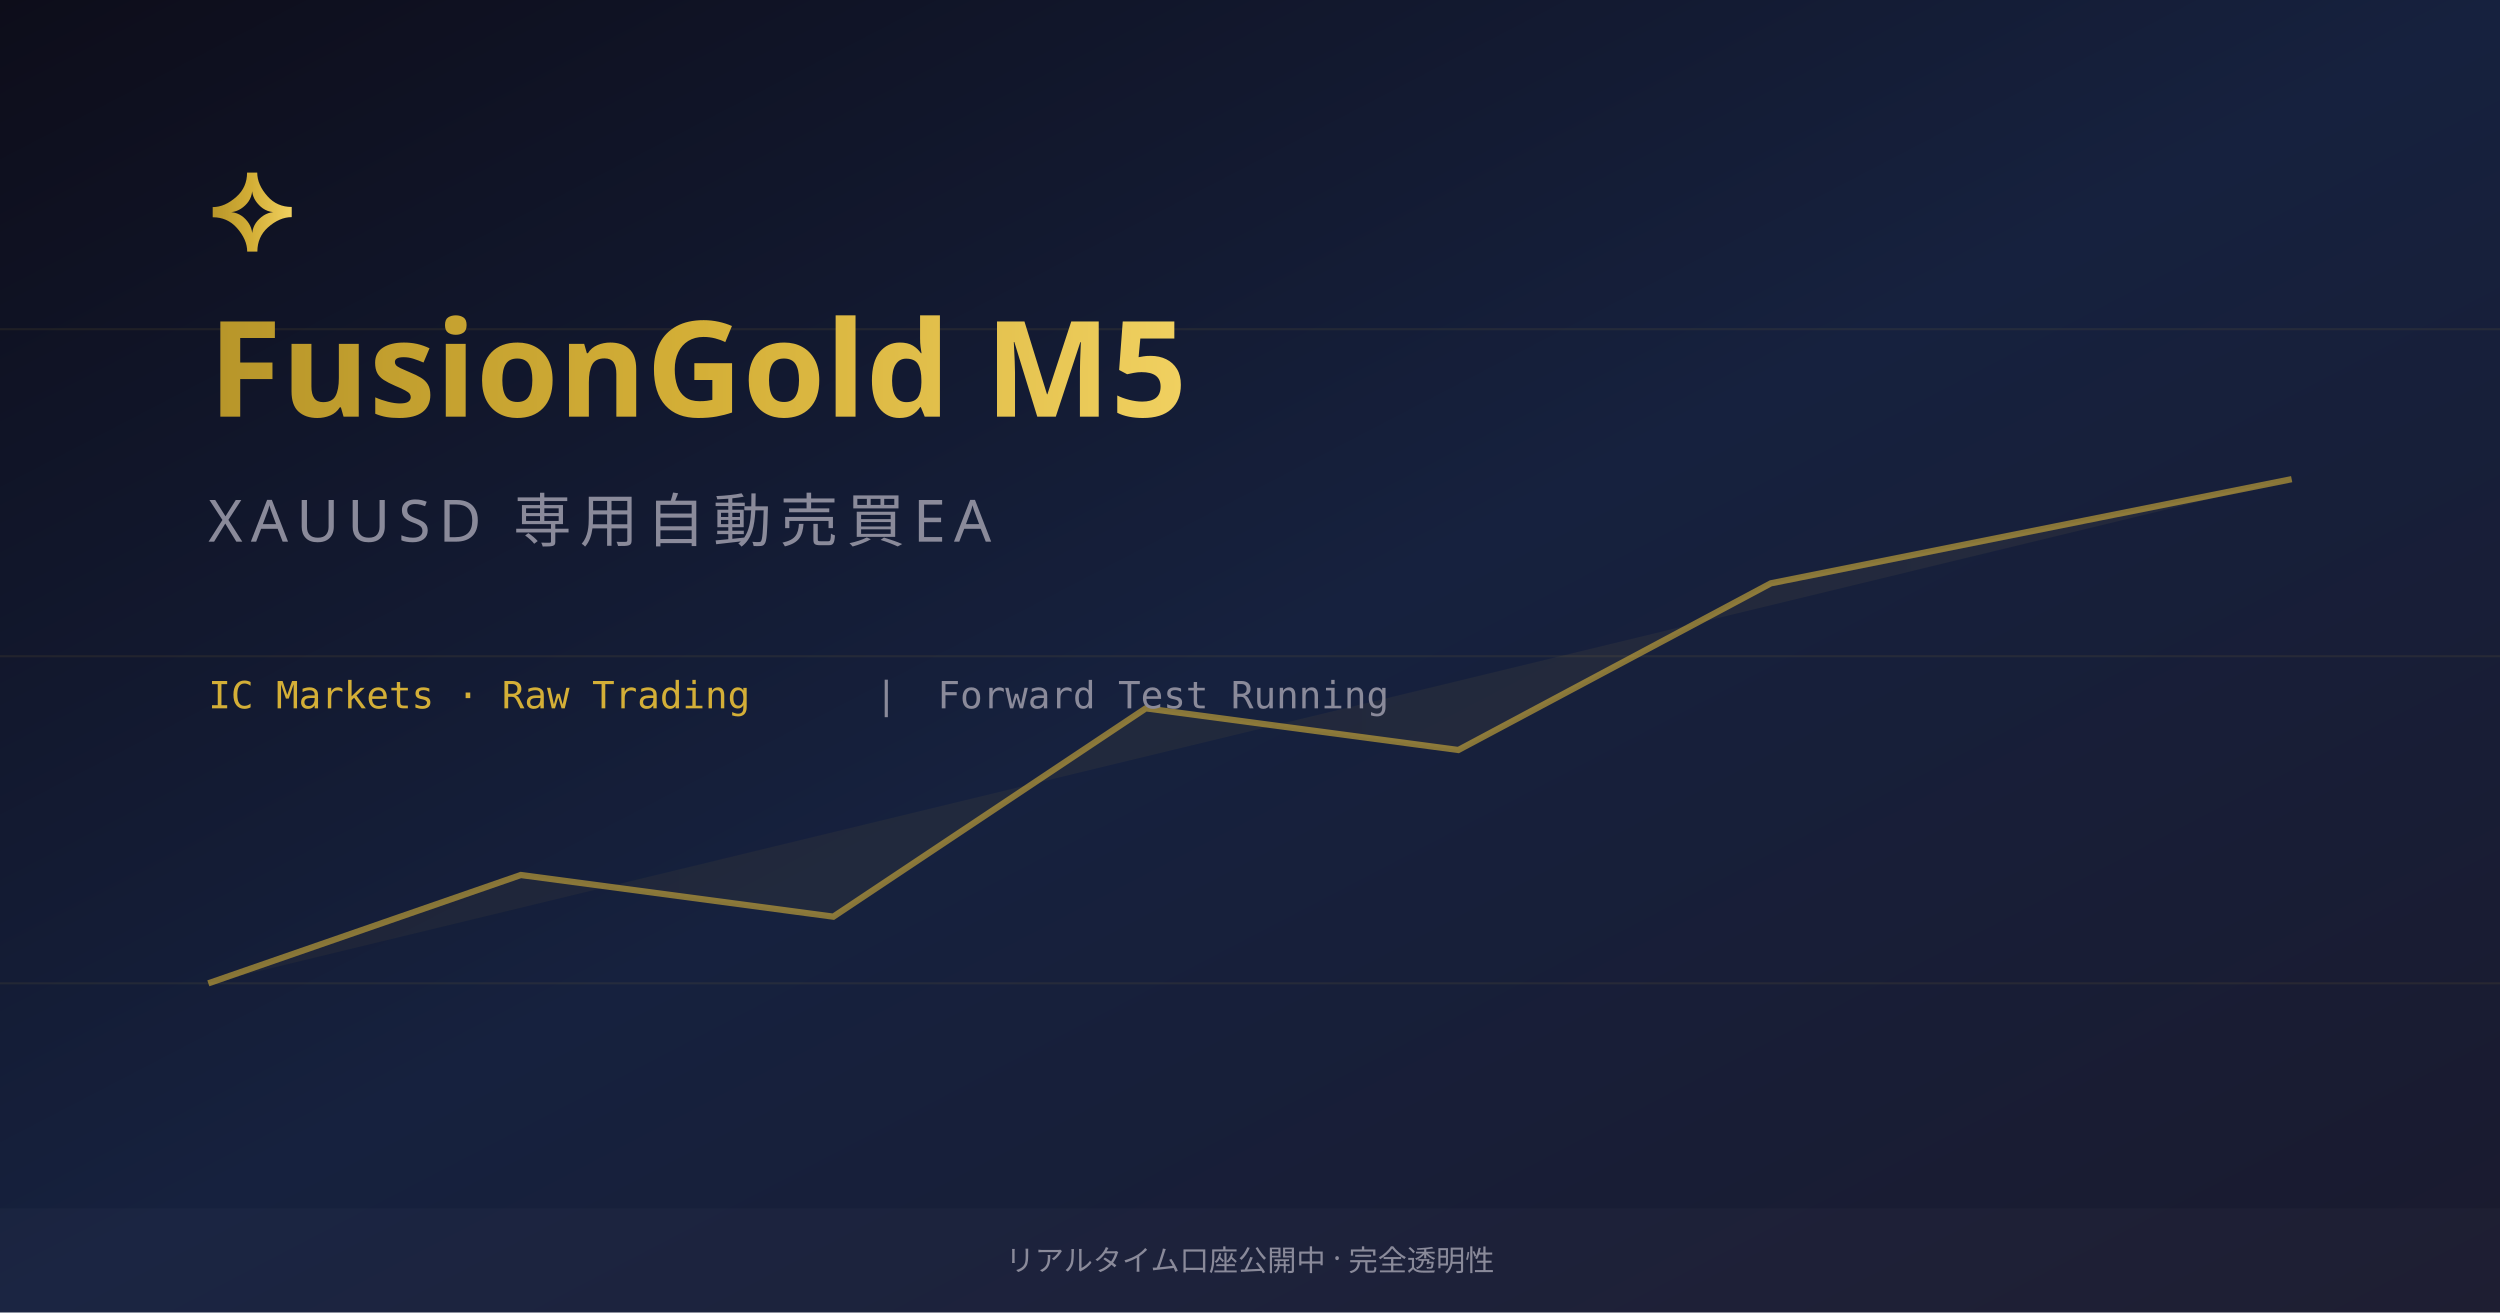
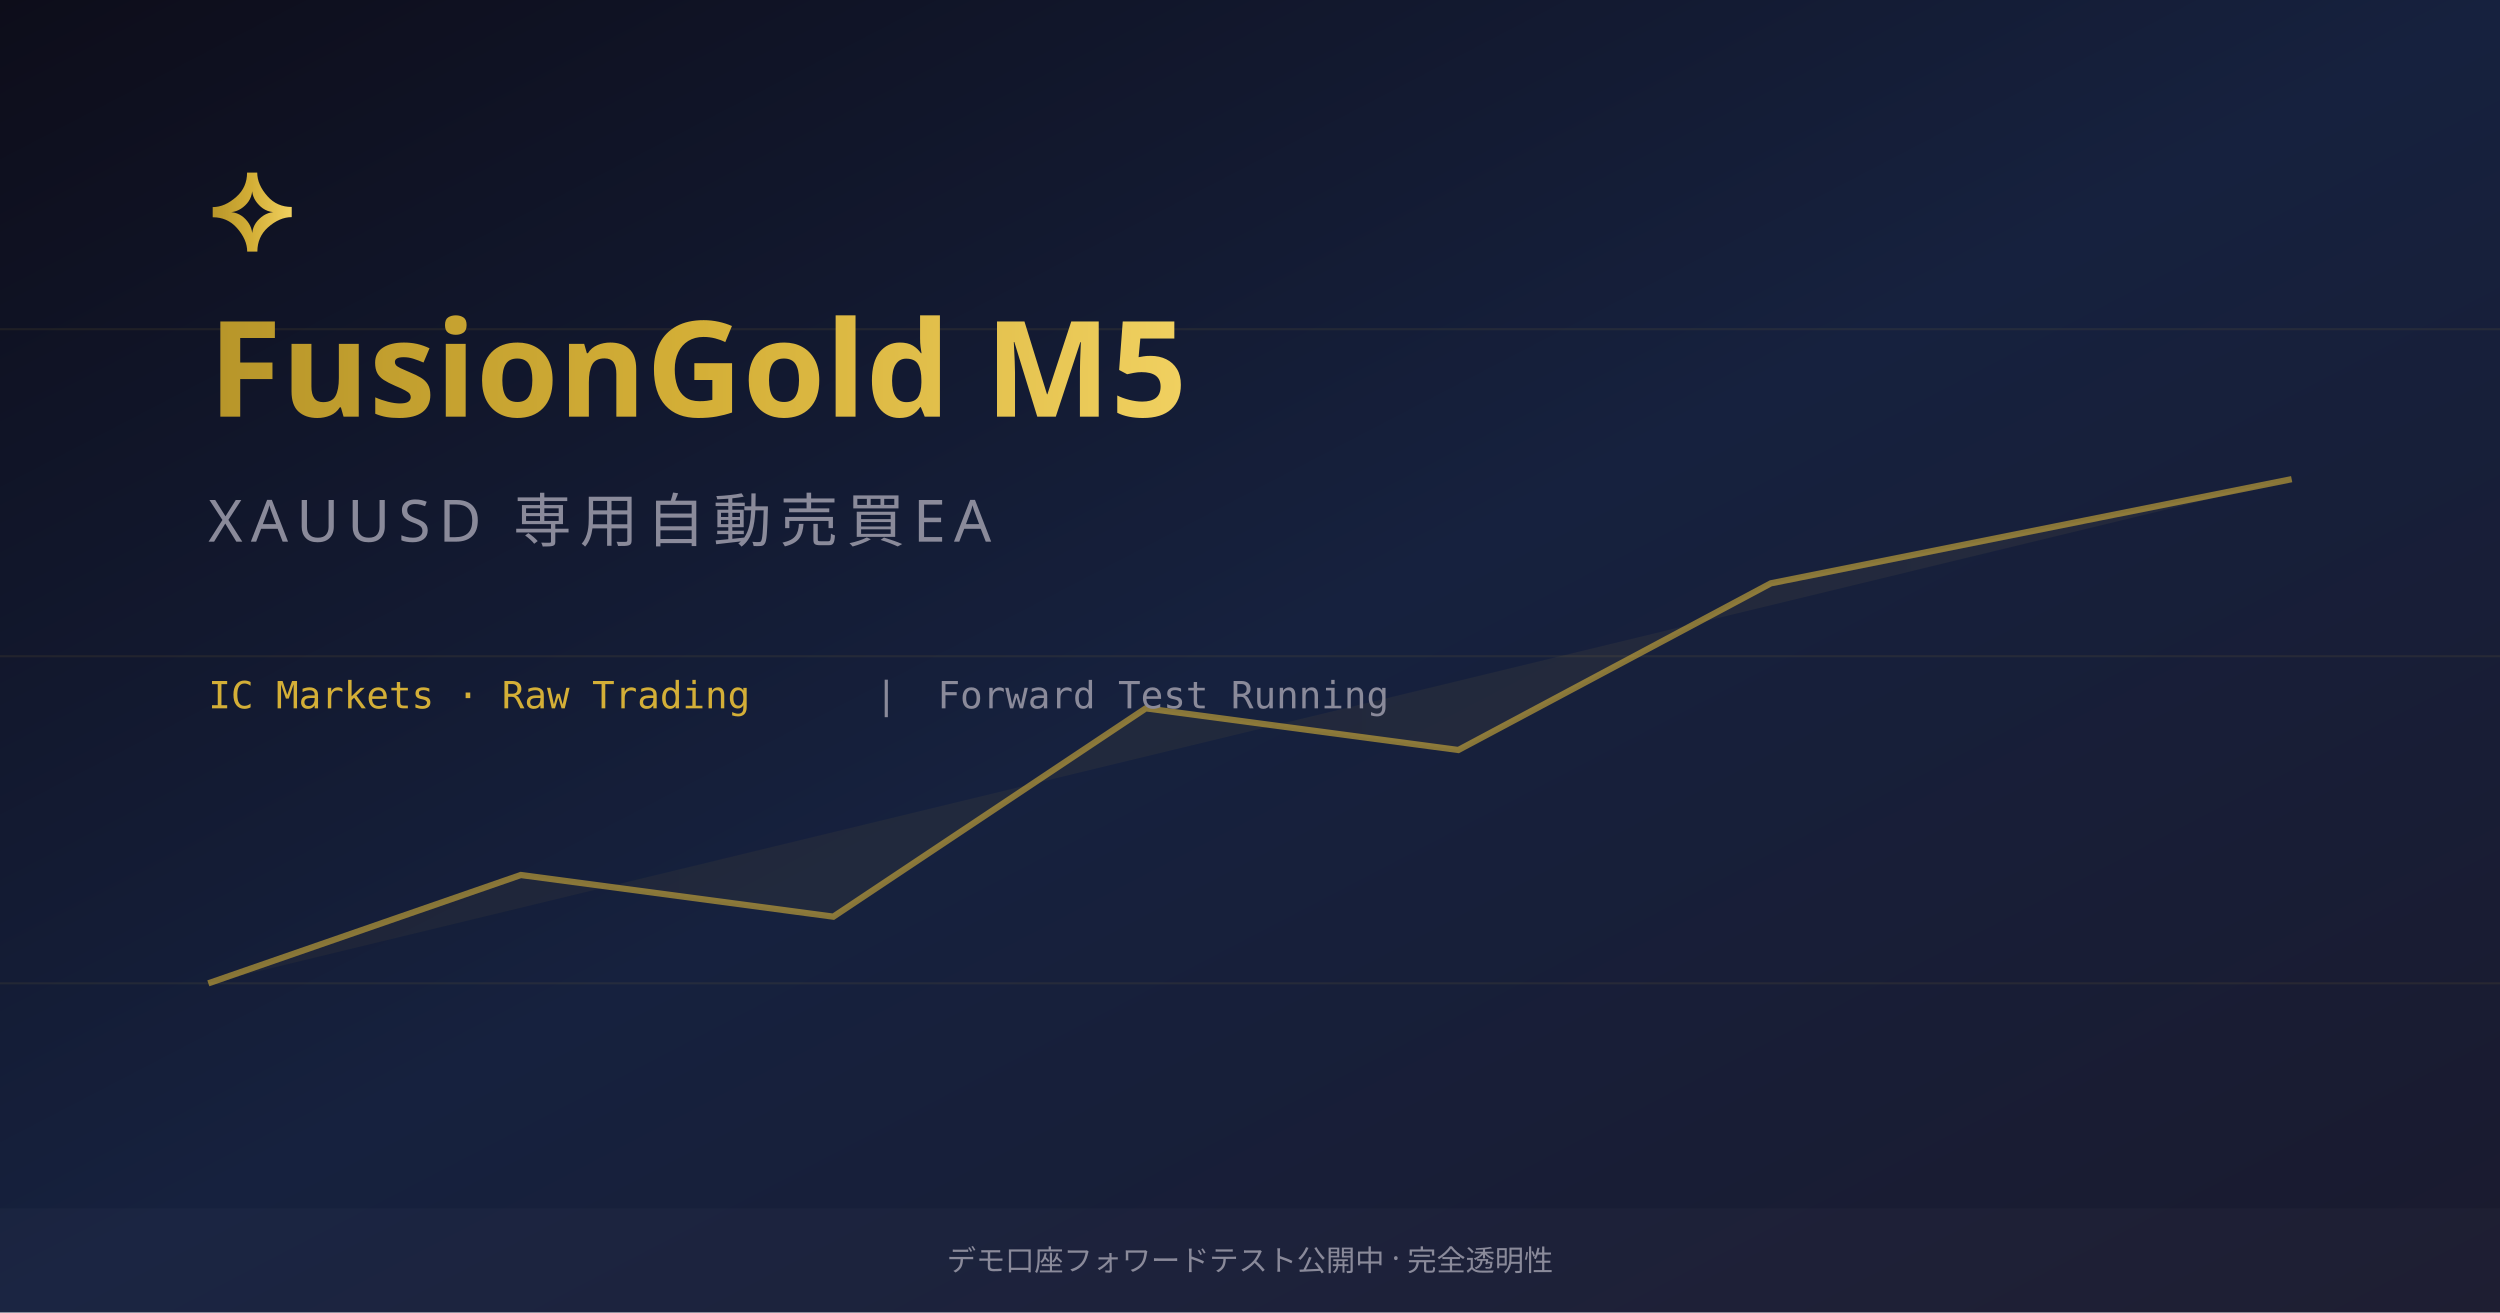
<svg xmlns="http://www.w3.org/2000/svg" width="1200" height="630" viewBox="0 0 1200 630">
  <defs>
    <linearGradient id="bg" x1="0%" y1="0%" x2="100%" y2="100%">
      <stop offset="0%" style="stop-color:#0D0D1A" />
      <stop offset="50%" style="stop-color:#16213E" />
      <stop offset="100%" style="stop-color:#1A1A2E" />
    </linearGradient>
    <linearGradient id="gold" x1="0%" y1="0%" x2="100%" y2="0%">
      <stop offset="0%" style="stop-color:#B8962A" />
      <stop offset="50%" style="stop-color:#D4AF37" />
      <stop offset="100%" style="stop-color:#F0D060" />
    </linearGradient>
  </defs>
  <rect width="1200" height="630" fill="url(#bg)" />
  <line x1="0" y1="315" x2="1200" y2="315" stroke="rgba(212,175,55,0.08)" stroke-width="1" />
  <line x1="0" y1="472" x2="1200" y2="472" stroke="rgba(212,175,55,0.08)" stroke-width="1" />
  <line x1="0" y1="158" x2="1200" y2="158" stroke="rgba(212,175,55,0.08)" stroke-width="1" />
  <polyline points="100,472 250,420 400,440 550,340 700,360 850,280 1000,250 1100,230" fill="none" stroke="#D4AF37" stroke-width="3" opacity="0.6" />
  <polyline points="100,472 250,420 400,440 550,340 700,360 850,280 1000,250 1100,230" fill="url(#gold)" opacity="0.06" stroke="none" />
  <text x="100" y="120" font-family="serif" font-size="60" font-weight="bold" fill="url(#gold)">⟡</text>
  <text x="100" y="200" font-family="'Noto Sans JP',sans-serif" font-size="64" font-weight="800" fill="url(#gold)">FusionGold M5</text>
  <text x="100" y="260" font-family="'Noto Sans JP',sans-serif" font-size="28" fill="#8A8A9A" letter-spacing="4">XAUUSD 専用自動売買EA</text>
  <text x="100" y="340" font-family="monospace" font-size="18" fill="#D4AF37">IC Markets · Raw Trading</text>
  <text x="420" y="340" font-family="monospace" font-size="18" fill="#8A8A9A">|</text>
  <text x="450" y="340" font-family="monospace" font-size="18" fill="#8A8A9A">Forward Test Running</text>
  <rect x="0" y="580" width="1200" height="50" fill="rgba(255,255,255,0.02)" />
-   <text x="600" y="610" font-family="'Noto Sans JP',sans-serif" font-size="14" fill="#8A8A9A" text-anchor="middle">リアルタイム口座公開中 · 完全透明性</text>
+   <text x="600" y="610" font-family="'Noto Sans JP',sans-serif" font-size="14" fill="#8A8A9A" text-anchor="middle">デモ口座フォワードテスト公開中 · 完全透明性</text>
</svg>
